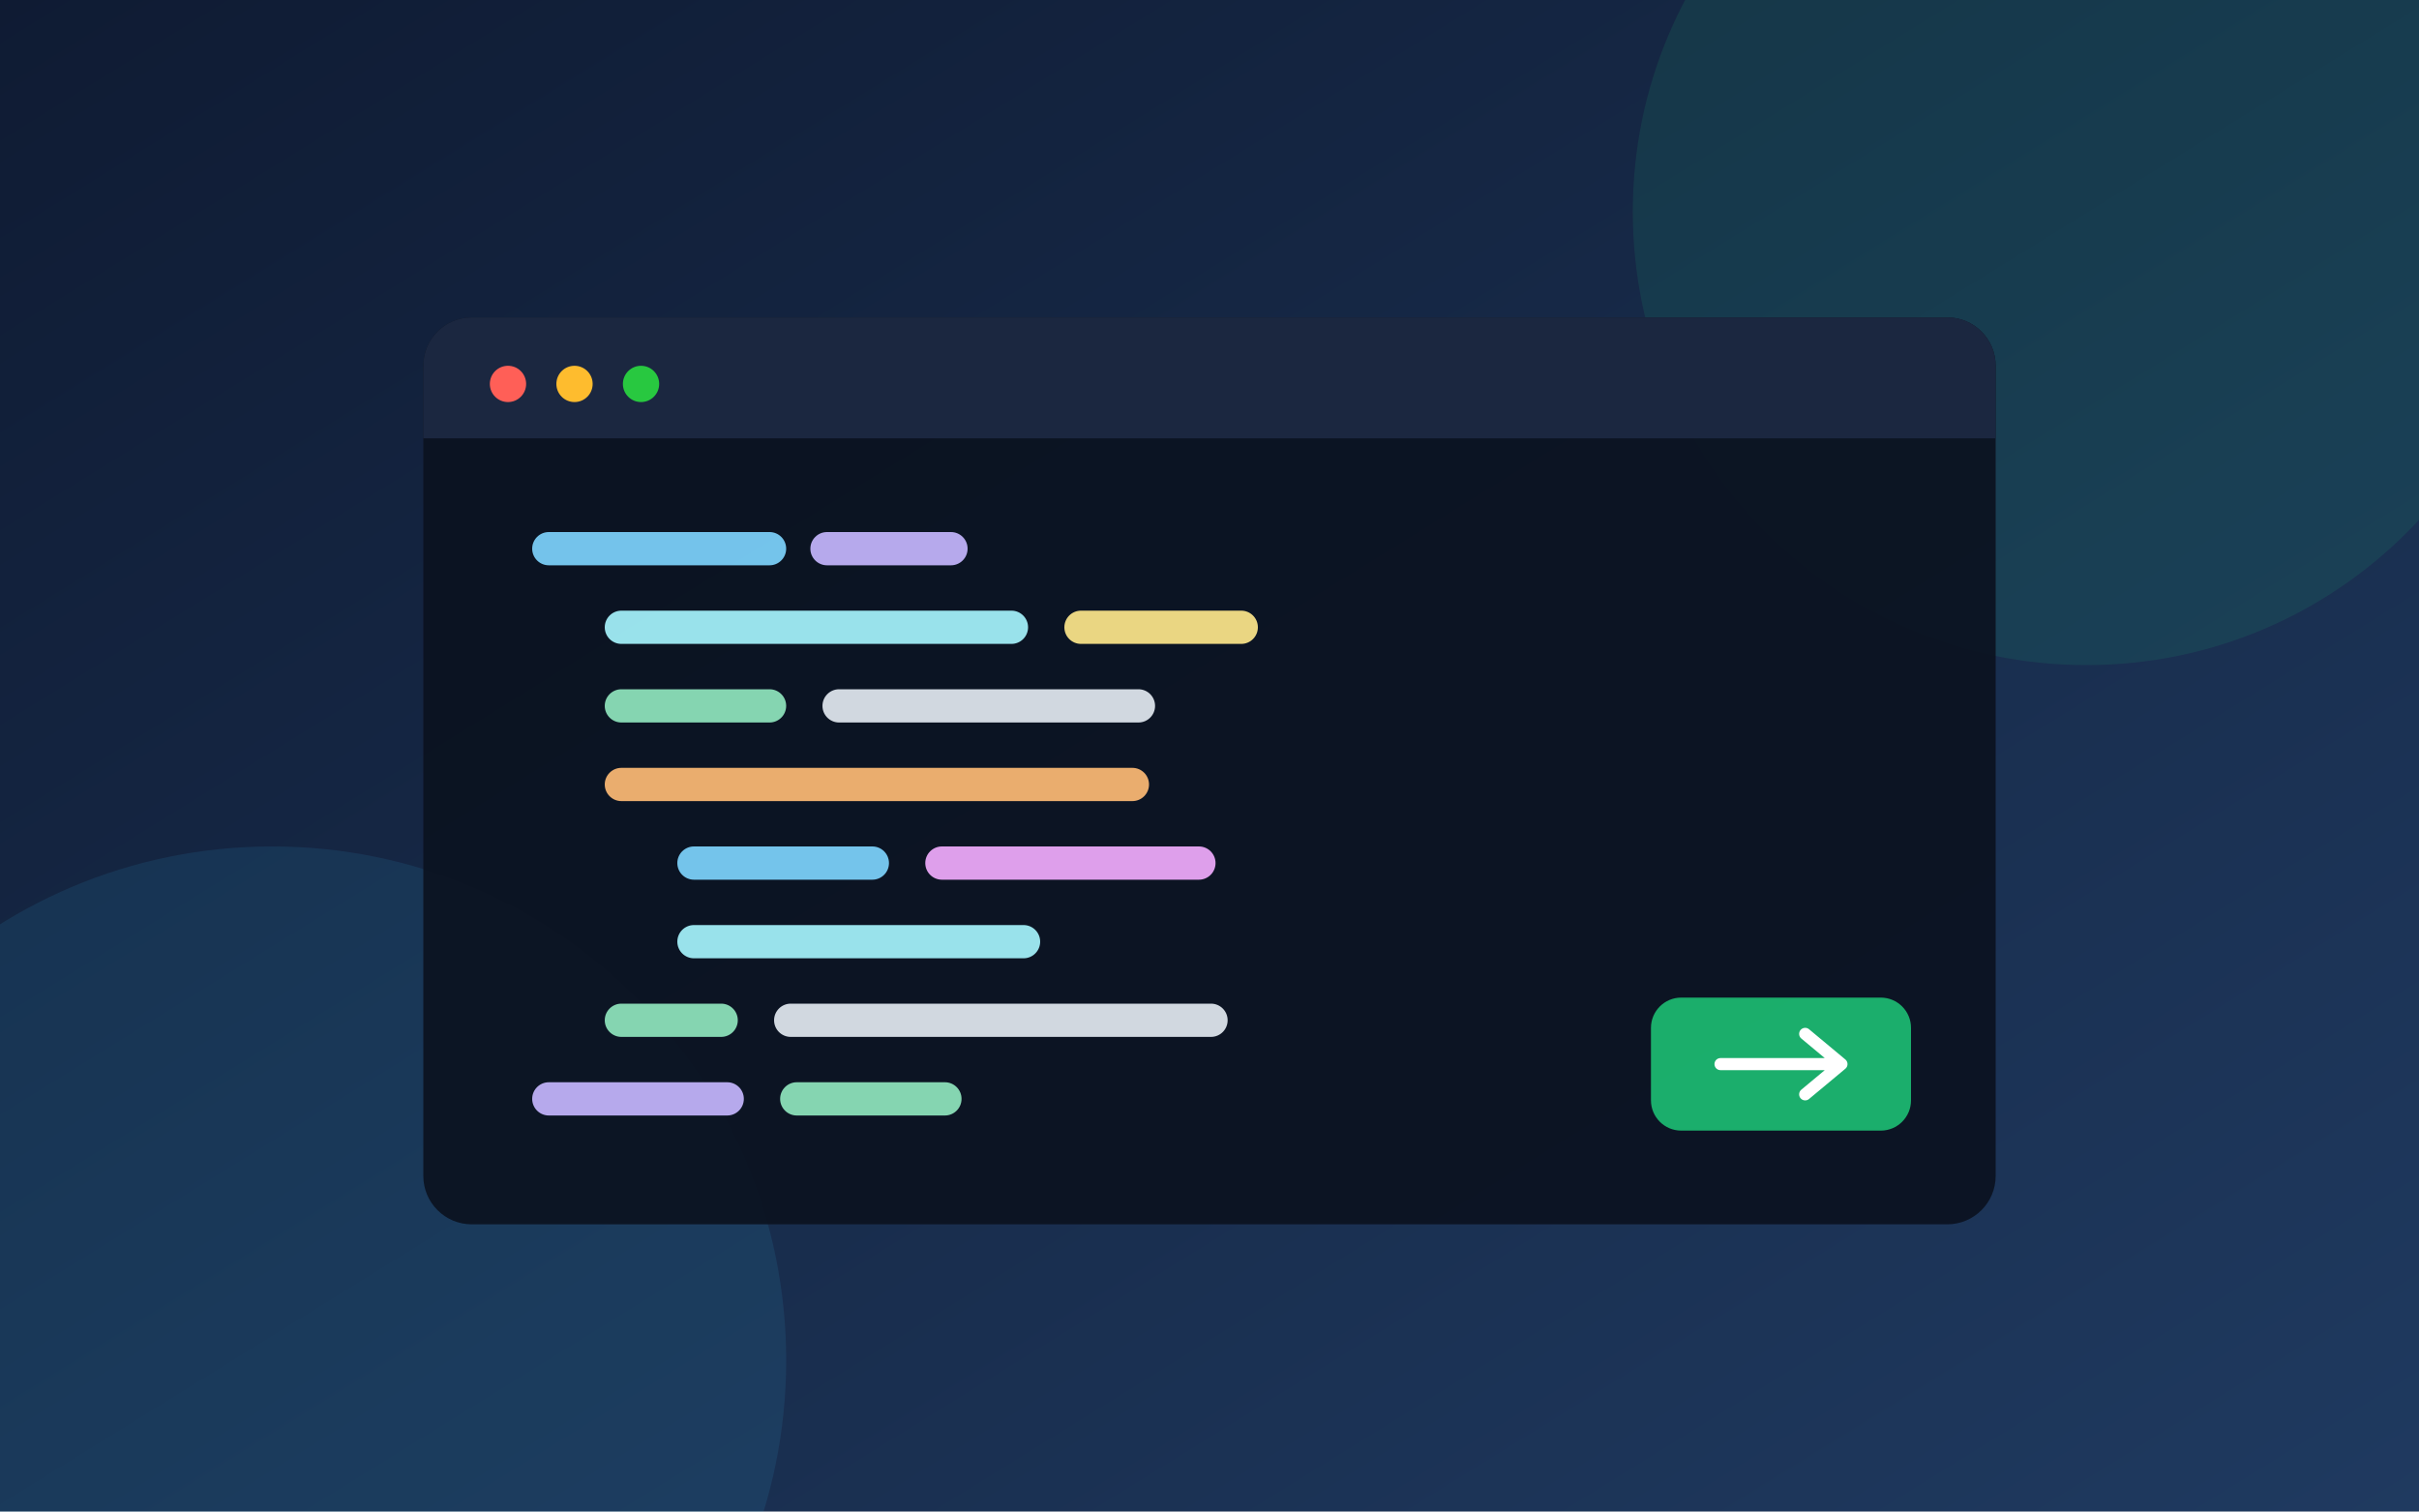
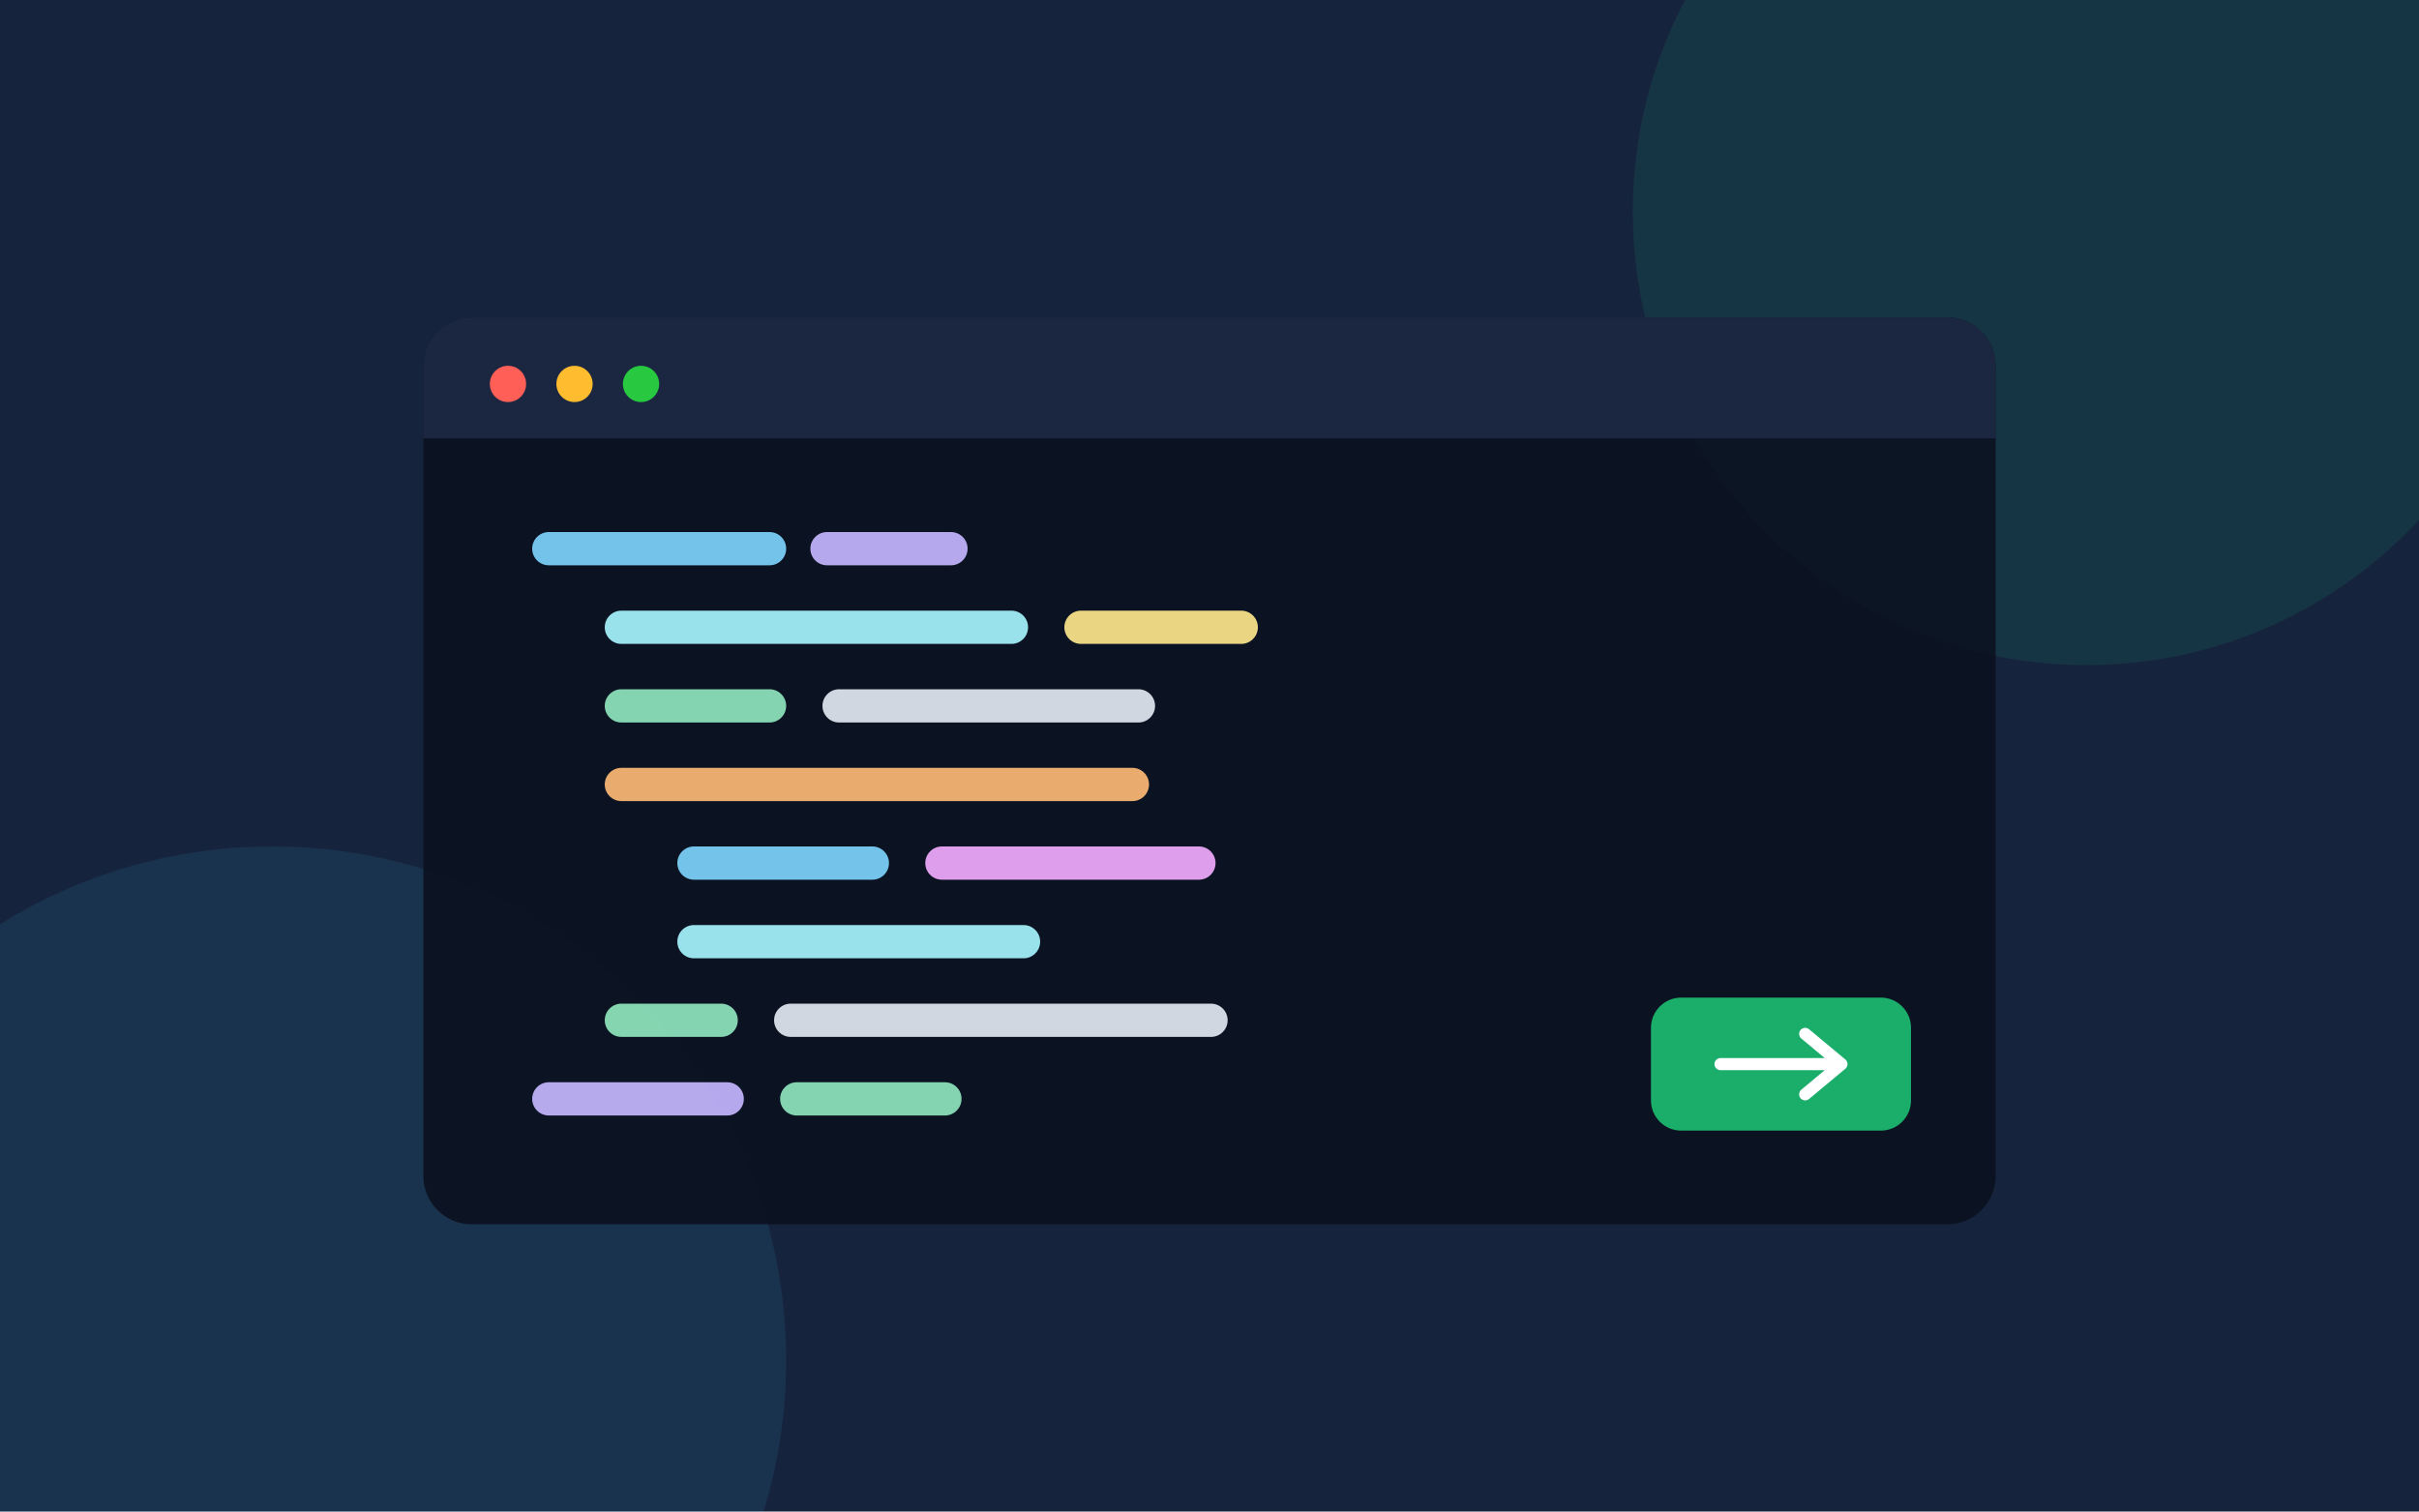
<svg xmlns="http://www.w3.org/2000/svg" viewBox="0 0 800 500" width="800" height="500" role="img" aria-label="Custom Web Development">
-   <defs>
-     <linearGradient id="bgWeb" x1="0" y1="0" x2="1" y2="1">
-       <stop offset="0" stop-color="#0f1b33" />
-       <stop offset="1" stop-color="#1f3a60" />
-     </linearGradient>
-   </defs>
-   <rect width="800" height="500" fill="url(#bgWeb)" />
+   <rect width="800" height="500" fill="#16233d" />
  <circle cx="690" cy="70" r="150" fill="#1dbf73" opacity="0.12" />
  <circle cx="90" cy="450" r="170" fill="#38bdf8" opacity="0.10" />
  <rect x="140" y="105" width="520" height="300" rx="16" fill="#0b1220" opacity="0.93" />
  <path d="M140 121a16 16 0 0 1 16-16h488a16 16 0 0 1 16 16v24H140z" fill="#1b2740" />
  <circle cx="168" cy="127" r="6" fill="#ff5f57" />
  <circle cx="190" cy="127" r="6" fill="#febc2e" />
  <circle cx="212" cy="127" r="6" fill="#28c840" />
  <g fill-opacity="0.92">
    <rect x="176" y="176" width="84" height="11" rx="5.5" fill="#7dd3fc" />
    <rect x="268" y="176" width="52" height="11" rx="5.5" fill="#c4b5fd" />
    <rect x="200" y="202" width="140" height="11" rx="5.5" fill="#a5f3fc" />
    <rect x="352" y="202" width="64" height="11" rx="5.5" fill="#fde68a" />
    <rect x="200" y="228" width="60" height="11" rx="5.5" fill="#8fe5bd" />
    <rect x="272" y="228" width="110" height="11" rx="5.5" fill="#e2e8f0" />
    <rect x="200" y="254" width="180" height="11" rx="5.5" fill="#fdba74" />
    <rect x="224" y="280" width="70" height="11" rx="5.5" fill="#7dd3fc" />
    <rect x="306" y="280" width="96" height="11" rx="5.5" fill="#f0abfc" />
    <rect x="224" y="306" width="120" height="11" rx="5.5" fill="#a5f3fc" />
    <rect x="200" y="332" width="44" height="11" rx="5.5" fill="#8fe5bd" />
    <rect x="256" y="332" width="150" height="11" rx="5.5" fill="#e2e8f0" />
    <rect x="176" y="358" width="70" height="11" rx="5.5" fill="#c4b5fd" />
    <rect x="258" y="358" width="60" height="11" rx="5.5" fill="#8fe5bd" />
  </g>
  <rect x="546" y="330" width="86" height="44" rx="10" fill="#1dbf73" opacity="0.9" />
  <path d="M569 352h40M597 342l12 10-12 10" fill="none" stroke="#ffffff" stroke-width="4" stroke-linecap="round" stroke-linejoin="round" />
</svg>
